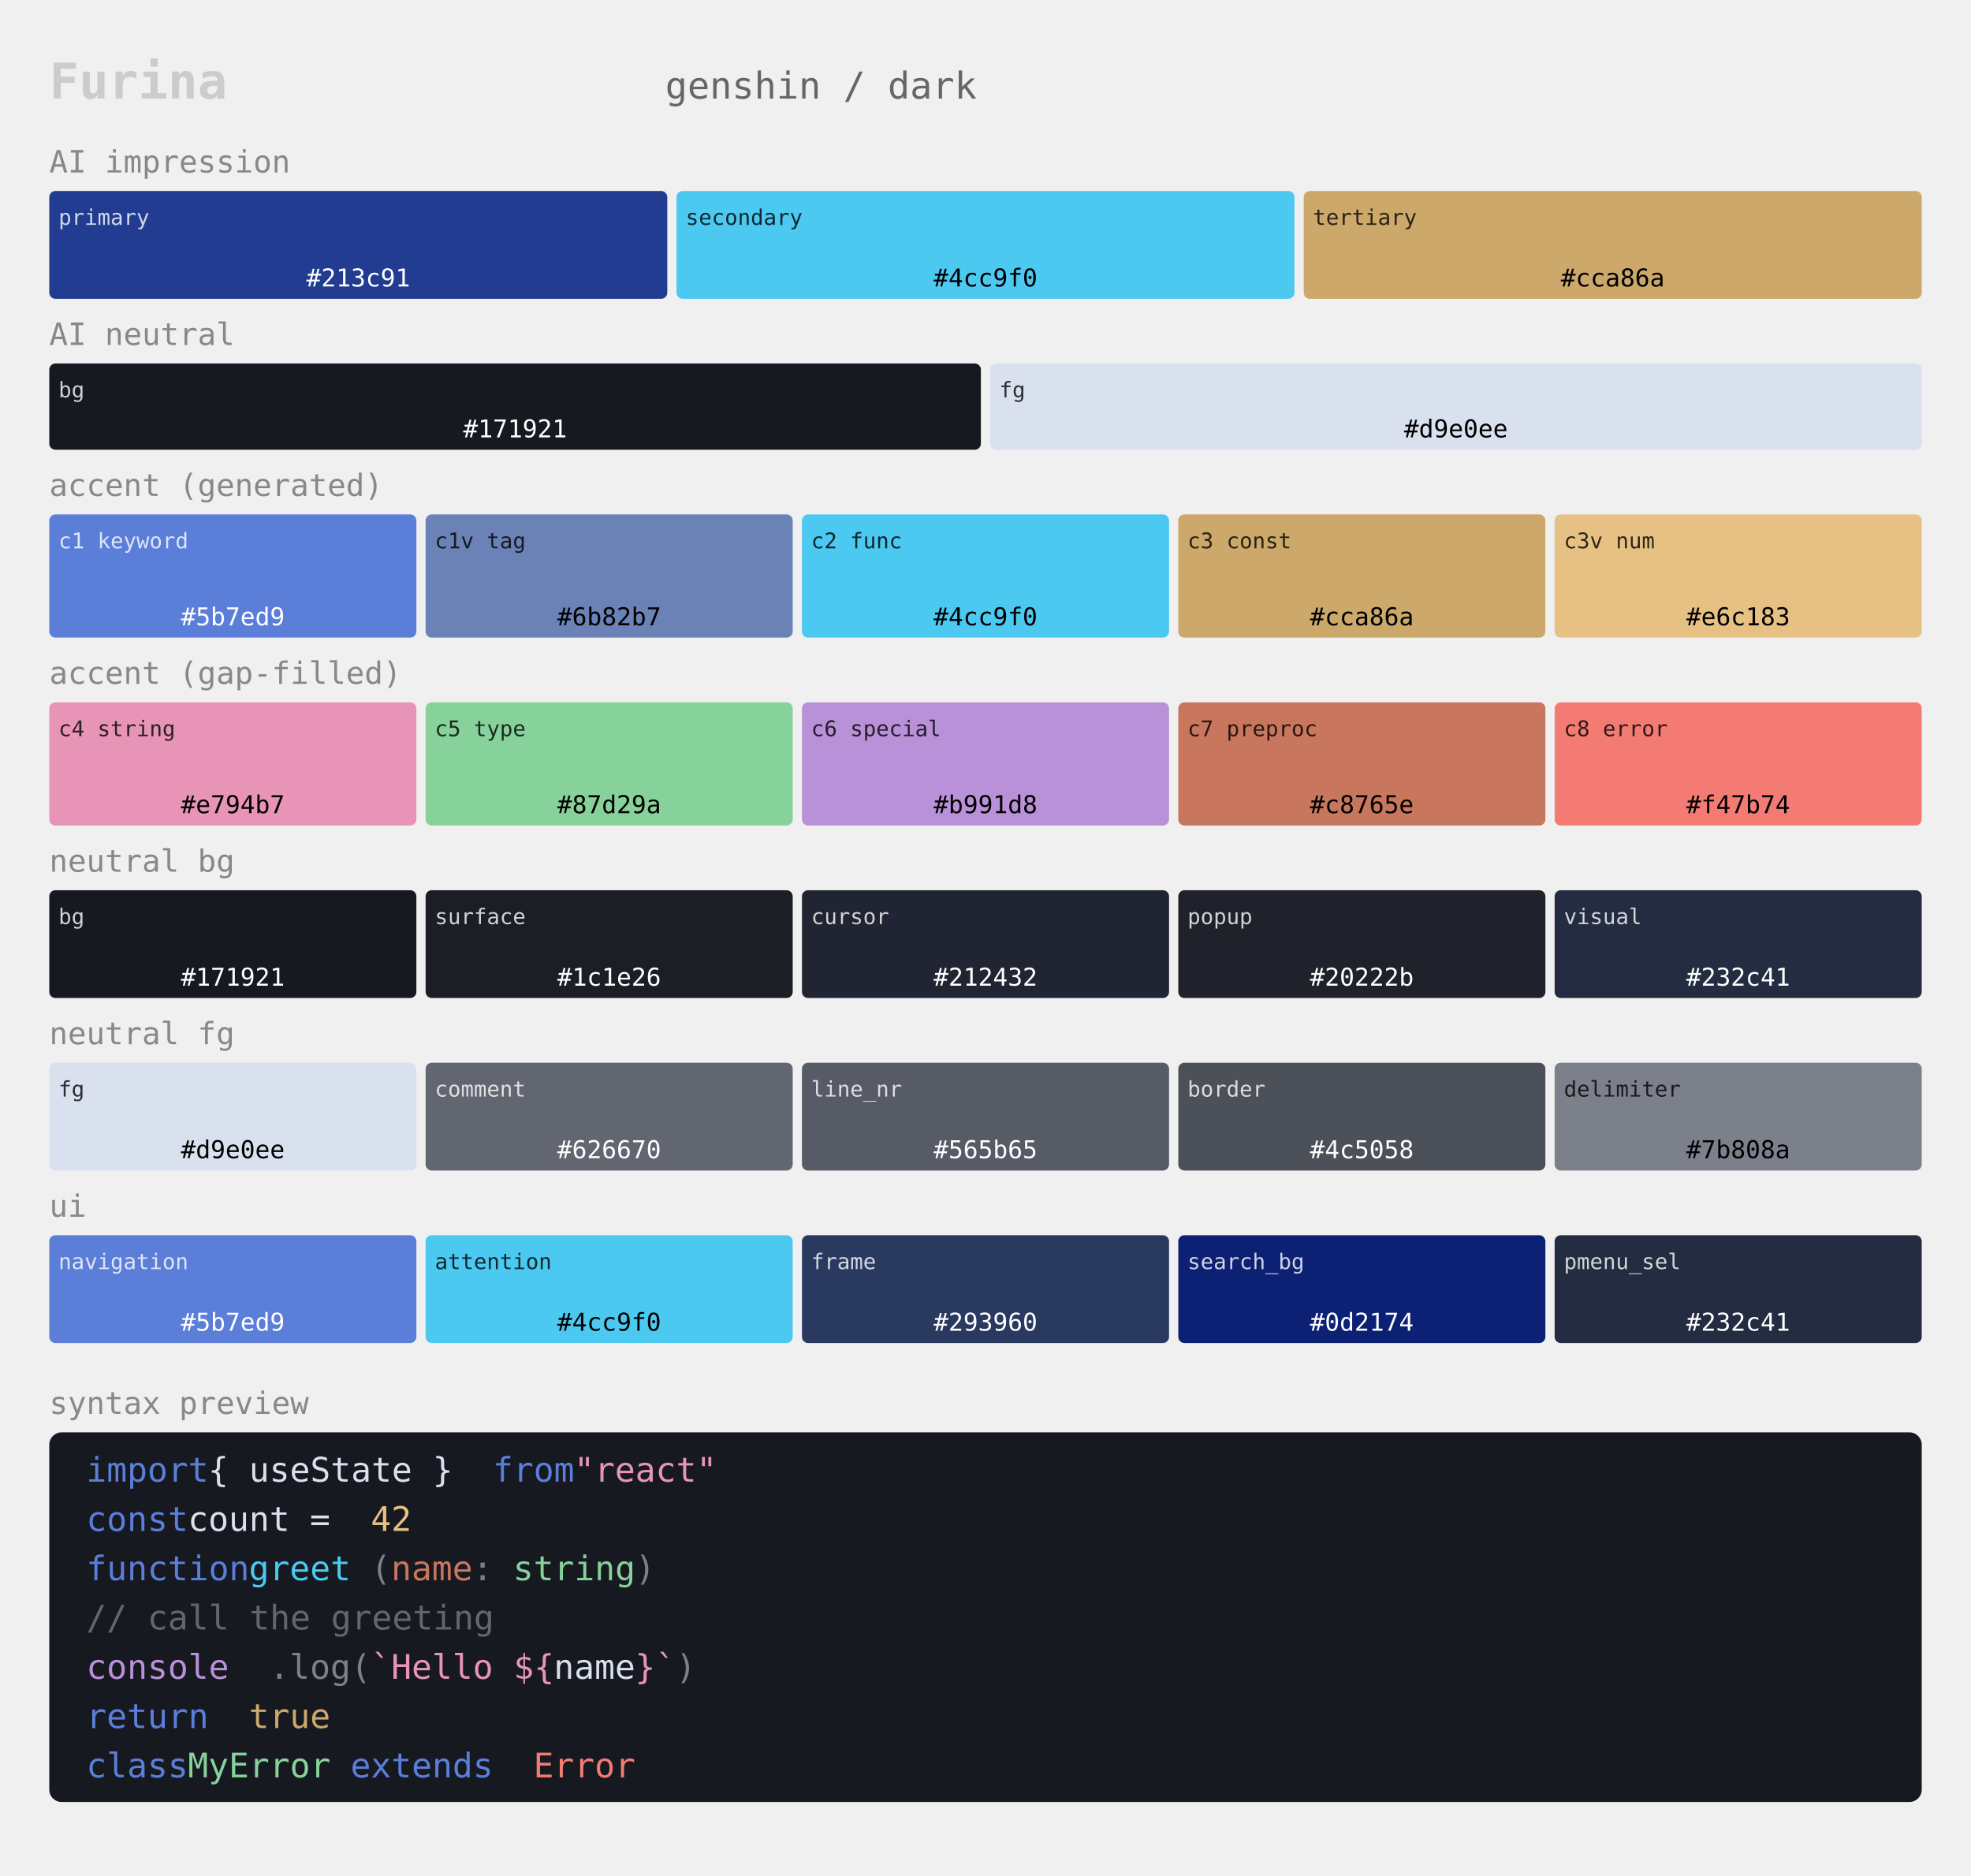
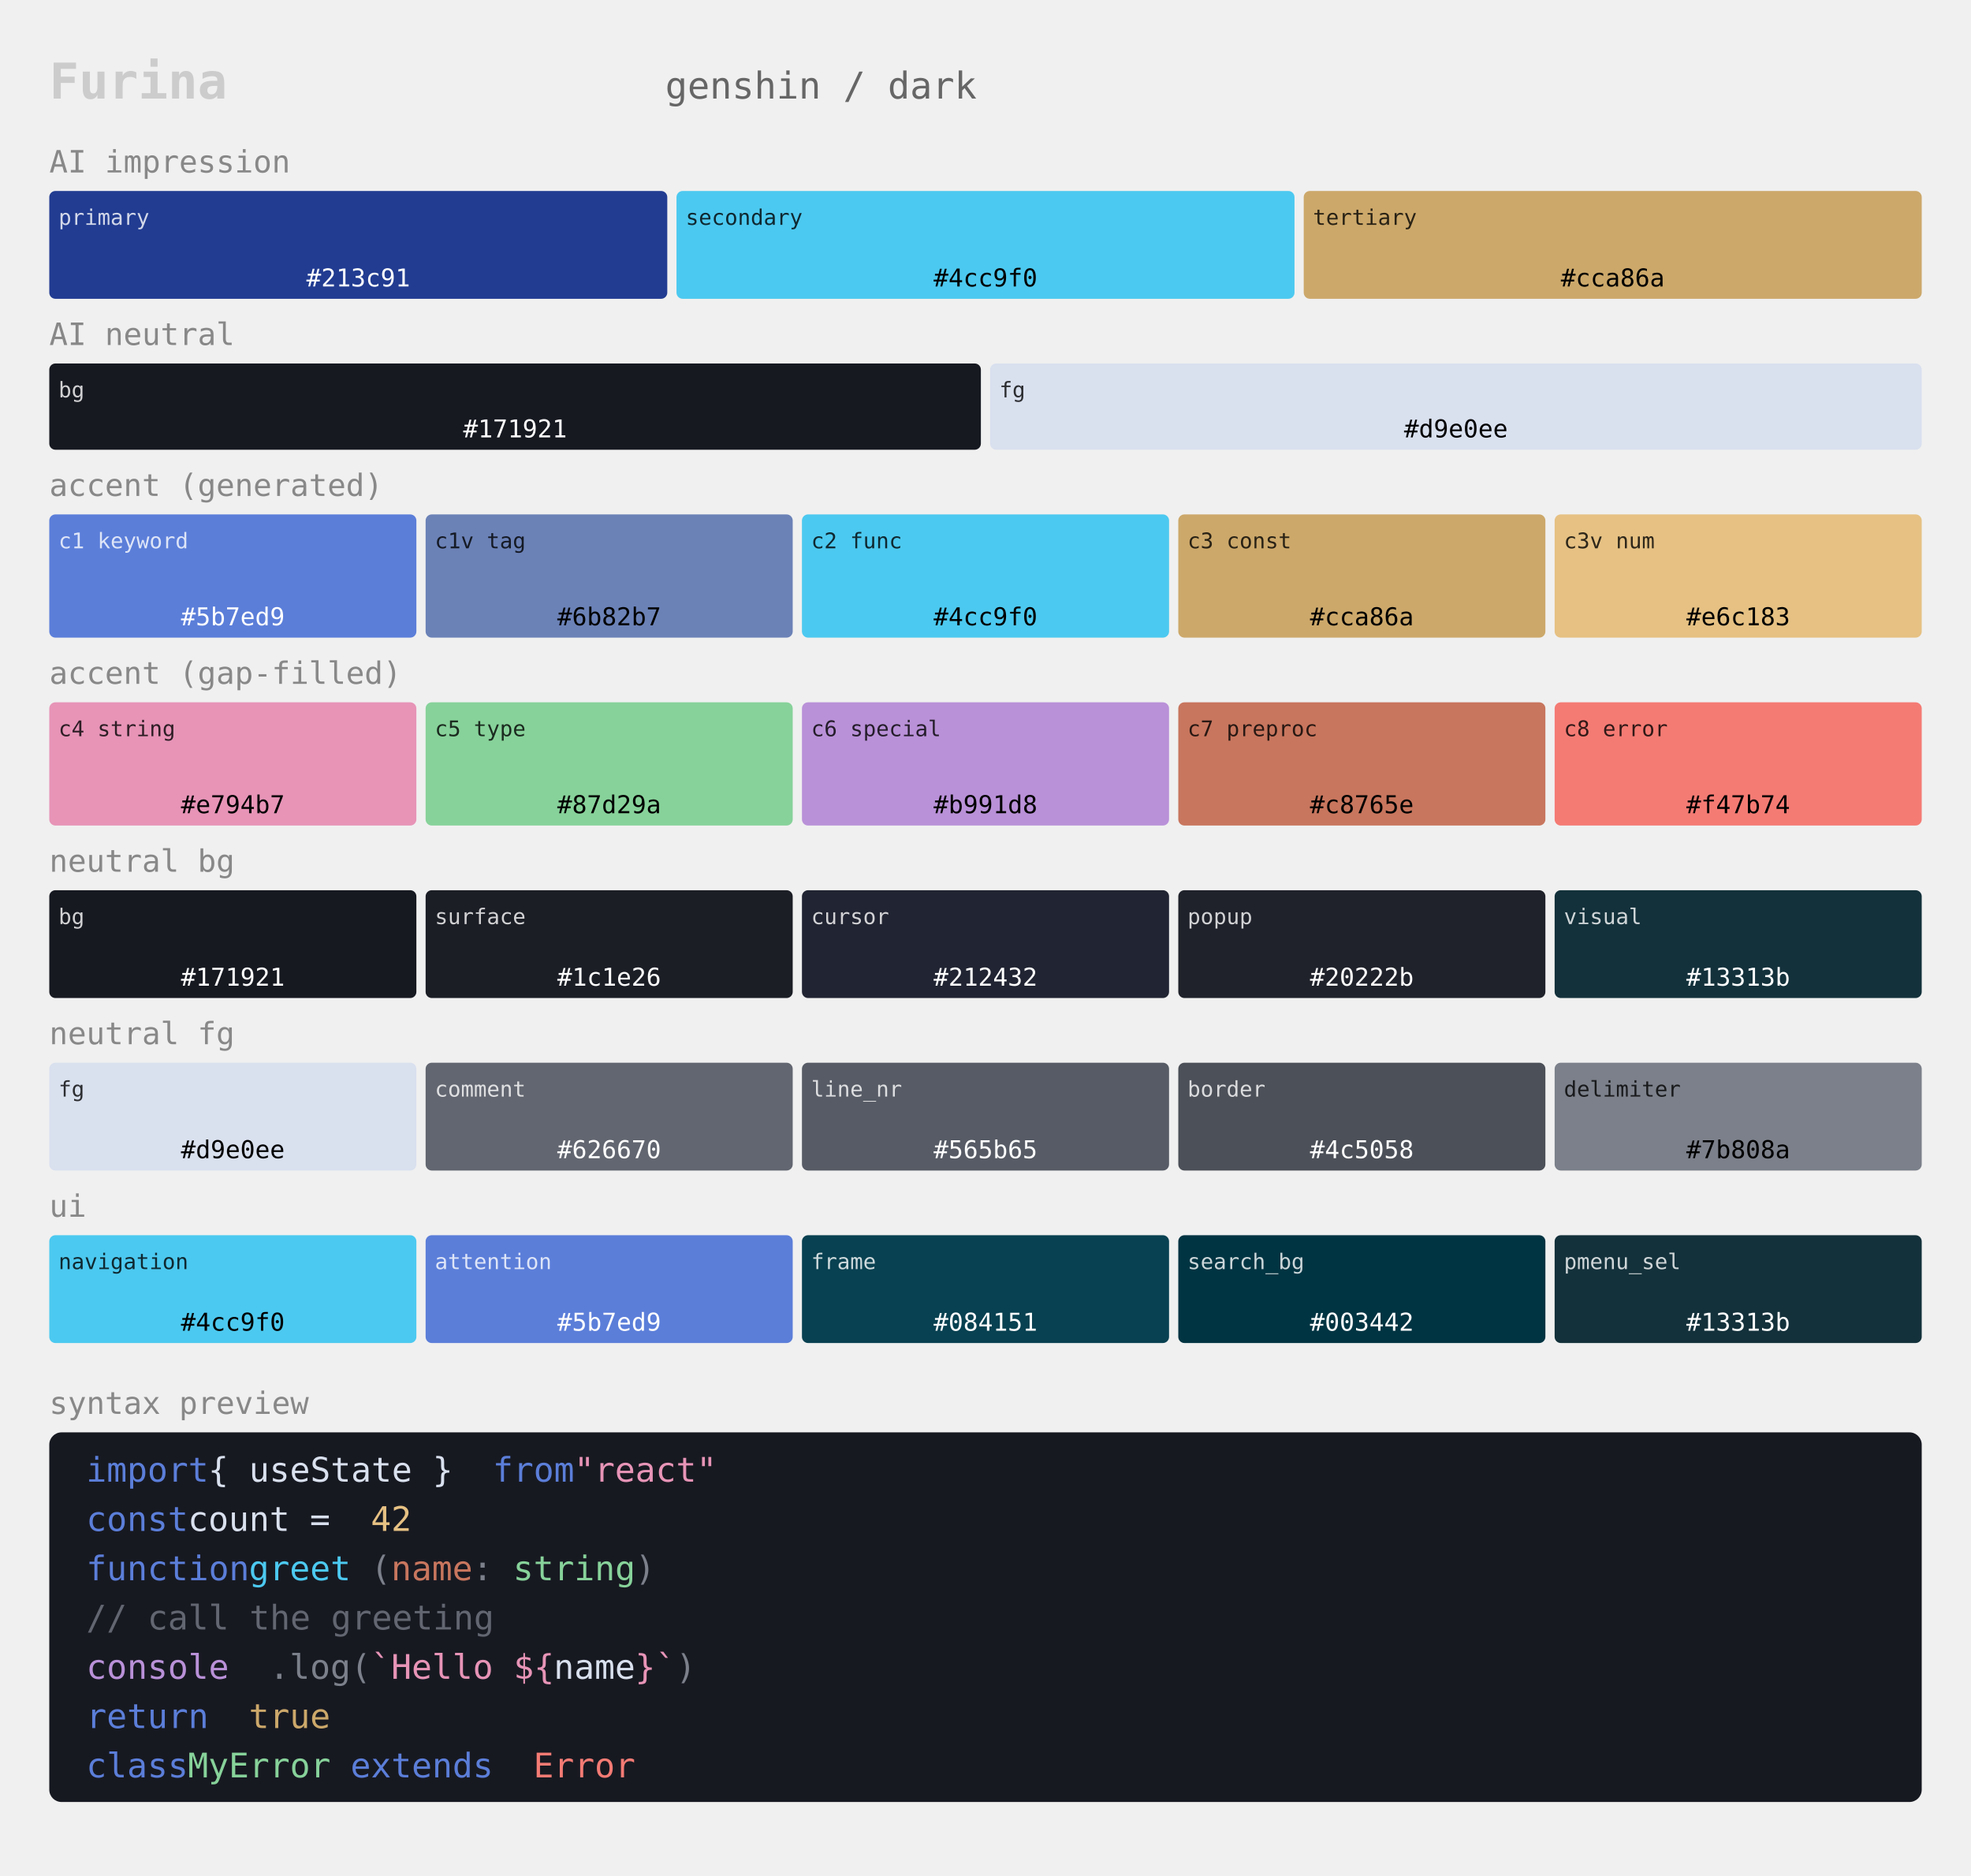
<svg xmlns="http://www.w3.org/2000/svg" width="640" height="609" style="background:#0a0a0a; font-family:ui-monospace,monospace;">
  <text x="16" y="32" fill="#ccc" font-size="16" font-weight="bold">Furina</text>
  <text x="216" y="32" fill="#666" font-size="12">genshin / dark</text>
  <text x="16" y="56" fill="#888" font-size="10">AI impression</text>
  <rect x="16" y="62" width="200.667" height="35" fill="#213c91" rx="2" />
  <text x="19" y="73" fill="#ffffff" font-size="7" opacity="0.8">primary</text>
  <text x="116.333" y="93" fill="#ffffff" font-size="8" text-anchor="middle">#213c91</text>
  <rect x="219.667" y="62" width="200.667" height="35" fill="#4cc9f0" rx="2" />
  <text x="222.667" y="73" fill="#000000" font-size="7" opacity="0.8">secondary</text>
  <text x="320" y="93" fill="#000000" font-size="8" text-anchor="middle">#4cc9f0</text>
  <rect x="423.333" y="62" width="200.667" height="35" fill="#cca86a" rx="2" />
  <text x="426.333" y="73" fill="#000000" font-size="7" opacity="0.8">tertiary</text>
  <text x="523.667" y="93" fill="#000000" font-size="8" text-anchor="middle">#cca86a</text>
  <text x="16" y="112" fill="#888" font-size="10">AI neutral</text>
  <rect x="16" y="118" width="302.5" height="28" fill="#171921" rx="2" />
  <text x="19" y="129" fill="#ffffff" font-size="7" opacity="0.8">bg</text>
  <text x="167.25" y="142" fill="#ffffff" font-size="8" text-anchor="middle">#171921</text>
  <rect x="321.5" y="118" width="302.5" height="28" fill="#d9e0ee" rx="2" />
  <text x="324.5" y="129" fill="#000000" font-size="7" opacity="0.8">fg</text>
  <text x="472.75" y="142" fill="#000000" font-size="8" text-anchor="middle">#d9e0ee</text>
  <text x="16" y="161" fill="#888" font-size="10">accent (generated)</text>
  <rect x="16" y="167" width="119.2" height="40" fill="#5b7ed9" rx="2" />
  <text x="19" y="178" fill="#ffffff" font-size="7" opacity="0.8">c1 keyword</text>
  <text x="75.6" y="203" fill="#ffffff" font-size="8" text-anchor="middle">#5b7ed9</text>
  <rect x="138.2" y="167" width="119.2" height="40" fill="#6b82b7" rx="2" />
  <text x="141.2" y="178" fill="#000000" font-size="7" opacity="0.8">c1v tag</text>
  <text x="197.8" y="203" fill="#000000" font-size="8" text-anchor="middle">#6b82b7</text>
  <rect x="260.4" y="167" width="119.2" height="40" fill="#4cc9f0" rx="2" />
  <text x="263.4" y="178" fill="#000000" font-size="7" opacity="0.8">c2 func</text>
  <text x="320" y="203" fill="#000000" font-size="8" text-anchor="middle">#4cc9f0</text>
  <rect x="382.6" y="167" width="119.2" height="40" fill="#cca86a" rx="2" />
  <text x="385.6" y="178" fill="#000000" font-size="7" opacity="0.8">c3 const</text>
  <text x="442.2" y="203" fill="#000000" font-size="8" text-anchor="middle">#cca86a</text>
  <rect x="504.8" y="167" width="119.2" height="40" fill="#e6c183" rx="2" />
  <text x="507.8" y="178" fill="#000000" font-size="7" opacity="0.8">c3v num</text>
  <text x="564.4" y="203" fill="#000000" font-size="8" text-anchor="middle">#e6c183</text>
  <text x="16" y="222" fill="#888" font-size="10">accent (gap-filled)</text>
  <rect x="16" y="228" width="119.2" height="40" fill="#e794b7" rx="2" />
  <text x="19" y="239" fill="#000000" font-size="7" opacity="0.8">c4 string</text>
  <text x="75.6" y="264" fill="#000000" font-size="8" text-anchor="middle">#e794b7</text>
  <rect x="138.2" y="228" width="119.2" height="40" fill="#87d29a" rx="2" />
  <text x="141.2" y="239" fill="#000000" font-size="7" opacity="0.8">c5 type</text>
  <text x="197.8" y="264" fill="#000000" font-size="8" text-anchor="middle">#87d29a</text>
  <rect x="260.4" y="228" width="119.2" height="40" fill="#b991d8" rx="2" />
  <text x="263.4" y="239" fill="#000000" font-size="7" opacity="0.8">c6 special</text>
  <text x="320" y="264" fill="#000000" font-size="8" text-anchor="middle">#b991d8</text>
  <rect x="382.6" y="228" width="119.2" height="40" fill="#c8765e" rx="2" />
  <text x="385.6" y="239" fill="#000000" font-size="7" opacity="0.8">c7 preproc</text>
  <text x="442.2" y="264" fill="#000000" font-size="8" text-anchor="middle">#c8765e</text>
  <rect x="504.8" y="228" width="119.2" height="40" fill="#f47b74" rx="2" />
  <text x="507.8" y="239" fill="#000000" font-size="7" opacity="0.8">c8 error</text>
  <text x="564.4" y="264" fill="#000000" font-size="8" text-anchor="middle">#f47b74</text>
  <text x="16" y="283" fill="#888" font-size="10">neutral bg</text>
  <rect x="16" y="289" width="119.2" height="35" fill="#171921" rx="2" />
  <text x="19" y="300" fill="#ffffff" font-size="7" opacity="0.8">bg</text>
  <text x="75.6" y="320" fill="#ffffff" font-size="8" text-anchor="middle">#171921</text>
  <rect x="138.2" y="289" width="119.2" height="35" fill="#1c1e26" rx="2" />
  <text x="141.2" y="300" fill="#ffffff" font-size="7" opacity="0.8">surface</text>
  <text x="197.8" y="320" fill="#ffffff" font-size="8" text-anchor="middle">#1c1e26</text>
  <rect x="260.4" y="289" width="119.2" height="35" fill="#212432" rx="2" />
  <text x="263.4" y="300" fill="#ffffff" font-size="7" opacity="0.8">cursor</text>
  <text x="320" y="320" fill="#ffffff" font-size="8" text-anchor="middle">#212432</text>
  <rect x="382.6" y="289" width="119.2" height="35" fill="#20222b" rx="2" />
  <text x="385.6" y="300" fill="#ffffff" font-size="7" opacity="0.8">popup</text>
  <text x="442.2" y="320" fill="#ffffff" font-size="8" text-anchor="middle">#20222b</text>
-   <rect x="504.8" y="289" width="119.2" height="35" fill="#232c41" rx="2" />
+   <rect x="504.8" y="289" width="119.2" height="35" fill="#13313b" rx="2" />
  <text x="507.8" y="300" fill="#ffffff" font-size="7" opacity="0.8">visual</text>
-   <text x="564.4" y="320" fill="#ffffff" font-size="8" text-anchor="middle">#232c41</text>
+   <text x="564.4" y="320" fill="#ffffff" font-size="8" text-anchor="middle">#13313b</text>
  <text x="16" y="339" fill="#888" font-size="10">neutral fg</text>
  <rect x="16" y="345" width="119.2" height="35" fill="#d9e0ee" rx="2" />
  <text x="19" y="356" fill="#000000" font-size="7" opacity="0.8">fg</text>
  <text x="75.6" y="376" fill="#000000" font-size="8" text-anchor="middle">#d9e0ee</text>
  <rect x="138.2" y="345" width="119.2" height="35" fill="#626670" rx="2" />
  <text x="141.2" y="356" fill="#ffffff" font-size="7" opacity="0.8">comment</text>
  <text x="197.8" y="376" fill="#ffffff" font-size="8" text-anchor="middle">#626670</text>
  <rect x="260.4" y="345" width="119.2" height="35" fill="#565b65" rx="2" />
  <text x="263.4" y="356" fill="#ffffff" font-size="7" opacity="0.8">line_nr</text>
  <text x="320" y="376" fill="#ffffff" font-size="8" text-anchor="middle">#565b65</text>
  <rect x="382.6" y="345" width="119.2" height="35" fill="#4c5058" rx="2" />
  <text x="385.6" y="356" fill="#ffffff" font-size="7" opacity="0.8">border</text>
  <text x="442.2" y="376" fill="#ffffff" font-size="8" text-anchor="middle">#4c5058</text>
  <rect x="504.8" y="345" width="119.2" height="35" fill="#7b808a" rx="2" />
  <text x="507.8" y="356" fill="#000000" font-size="7" opacity="0.8">delimiter</text>
  <text x="564.4" y="376" fill="#000000" font-size="8" text-anchor="middle">#7b808a</text>
  <text x="16" y="395" fill="#888" font-size="10">ui</text>
-   <rect x="16" y="401" width="119.2" height="35" fill="#5b7ed9" rx="2" />
-   <text x="19" y="412" fill="#ffffff" font-size="7" opacity="0.8">navigation</text>
-   <text x="75.6" y="432" fill="#ffffff" font-size="8" text-anchor="middle">#5b7ed9</text>
-   <rect x="138.2" y="401" width="119.2" height="35" fill="#4cc9f0" rx="2" />
-   <text x="141.2" y="412" fill="#000000" font-size="7" opacity="0.8">attention</text>
-   <text x="197.8" y="432" fill="#000000" font-size="8" text-anchor="middle">#4cc9f0</text>
-   <rect x="260.4" y="401" width="119.2" height="35" fill="#293960" rx="2" />
+   <rect x="16" y="401" width="119.2" height="35" fill="#4cc9f0" rx="2" />
+   <text x="19" y="412" fill="#000000" font-size="7" opacity="0.8">navigation</text>
+   <text x="75.6" y="432" fill="#000000" font-size="8" text-anchor="middle">#4cc9f0</text>
+   <rect x="138.2" y="401" width="119.2" height="35" fill="#5b7ed9" rx="2" />
+   <text x="141.2" y="412" fill="#ffffff" font-size="7" opacity="0.8">attention</text>
+   <text x="197.8" y="432" fill="#ffffff" font-size="8" text-anchor="middle">#5b7ed9</text>
+   <rect x="260.4" y="401" width="119.2" height="35" fill="#084151" rx="2" />
  <text x="263.4" y="412" fill="#ffffff" font-size="7" opacity="0.8">frame</text>
-   <text x="320" y="432" fill="#ffffff" font-size="8" text-anchor="middle">#293960</text>
-   <rect x="382.6" y="401" width="119.2" height="35" fill="#0d2174" rx="2" />
+   <text x="320" y="432" fill="#ffffff" font-size="8" text-anchor="middle">#084151</text>
+   <rect x="382.6" y="401" width="119.2" height="35" fill="#003442" rx="2" />
  <text x="385.6" y="412" fill="#ffffff" font-size="7" opacity="0.8">search_bg</text>
-   <text x="442.2" y="432" fill="#ffffff" font-size="8" text-anchor="middle">#0d2174</text>
-   <rect x="504.8" y="401" width="119.2" height="35" fill="#232c41" rx="2" />
+   <text x="442.2" y="432" fill="#ffffff" font-size="8" text-anchor="middle">#003442</text>
+   <rect x="504.8" y="401" width="119.2" height="35" fill="#13313b" rx="2" />
  <text x="507.8" y="412" fill="#ffffff" font-size="7" opacity="0.8">pmenu_sel</text>
-   <text x="564.4" y="432" fill="#ffffff" font-size="8" text-anchor="middle">#232c41</text>
+   <text x="564.4" y="432" fill="#ffffff" font-size="8" text-anchor="middle">#13313b</text>
  <text x="16" y="459" fill="#888" font-size="10">syntax preview</text>
  <rect x="16" y="465" width="608" height="120" fill="#171921" rx="4" />
  <text x="28" y="481" fill="#5b7ed9" font-size="11" font-family="monospace">import</text>
  <text x="67.6" y="481" fill="#d9e0ee" font-size="11" font-family="monospace"> { useState } </text>
  <text x="160" y="481" fill="#5b7ed9" font-size="11" font-family="monospace">from</text>
  <text x="186.4" y="481" fill="#e794b7" font-size="11" font-family="monospace"> "react"</text>
  <text x="28" y="497" fill="#5b7ed9" font-size="11" font-family="monospace">const</text>
  <text x="61" y="497" fill="#d9e0ee" font-size="11" font-family="monospace"> count</text>
  <text x="100.6" y="497" fill="#d9e0ee" font-size="11" font-family="monospace"> = </text>
  <text x="120.4" y="497" fill="#e6c183" font-size="11" font-family="monospace">42</text>
  <text x="28" y="513" fill="#5b7ed9" font-size="11" font-family="monospace">function</text>
  <text x="80.8" y="513" fill="#4cc9f0" font-size="11" font-family="monospace"> greet</text>
  <text x="120.4" y="513" fill="#7b808a" font-size="11" font-family="monospace">(</text>
  <text x="127" y="513" fill="#c8765e" font-size="11" font-family="monospace">name</text>
  <text x="153.4" y="513" fill="#7b808a" font-size="11" font-family="monospace">: </text>
  <text x="166.6" y="513" fill="#87d29a" font-size="11" font-family="monospace">string</text>
  <text x="206.2" y="513" fill="#7b808a" font-size="11" font-family="monospace">)</text>
  <text x="28" y="529" fill="#626670" font-size="11" font-family="monospace">  // call the greeting</text>
  <text x="28" y="545" fill="#b991d8" font-size="11" font-family="monospace">  console</text>
  <text x="87.4" y="545" fill="#7b808a" font-size="11" font-family="monospace">.log(</text>
  <text x="120.4" y="545" fill="#e794b7" font-size="11" font-family="monospace">`Hello ${</text>
  <text x="179.8" y="545" fill="#d9e0ee" font-size="11" font-family="monospace">name</text>
  <text x="206.2" y="545" fill="#e794b7" font-size="11" font-family="monospace">}`</text>
  <text x="219.4" y="545" fill="#7b808a" font-size="11" font-family="monospace">)</text>
  <text x="28" y="561" fill="#5b7ed9" font-size="11" font-family="monospace">  return</text>
  <text x="80.8" y="561" fill="#cca86a" font-size="11" font-family="monospace"> true</text>
  <text x="28" y="577" fill="#5b7ed9" font-size="11" font-family="monospace">class</text>
  <text x="61" y="577" fill="#87d29a" font-size="11" font-family="monospace"> MyError</text>
  <text x="113.8" y="577" fill="#5b7ed9" font-size="11" font-family="monospace"> extends </text>
  <text x="173.2" y="577" fill="#f47b74" font-size="11" font-family="monospace">Error</text>
</svg>
